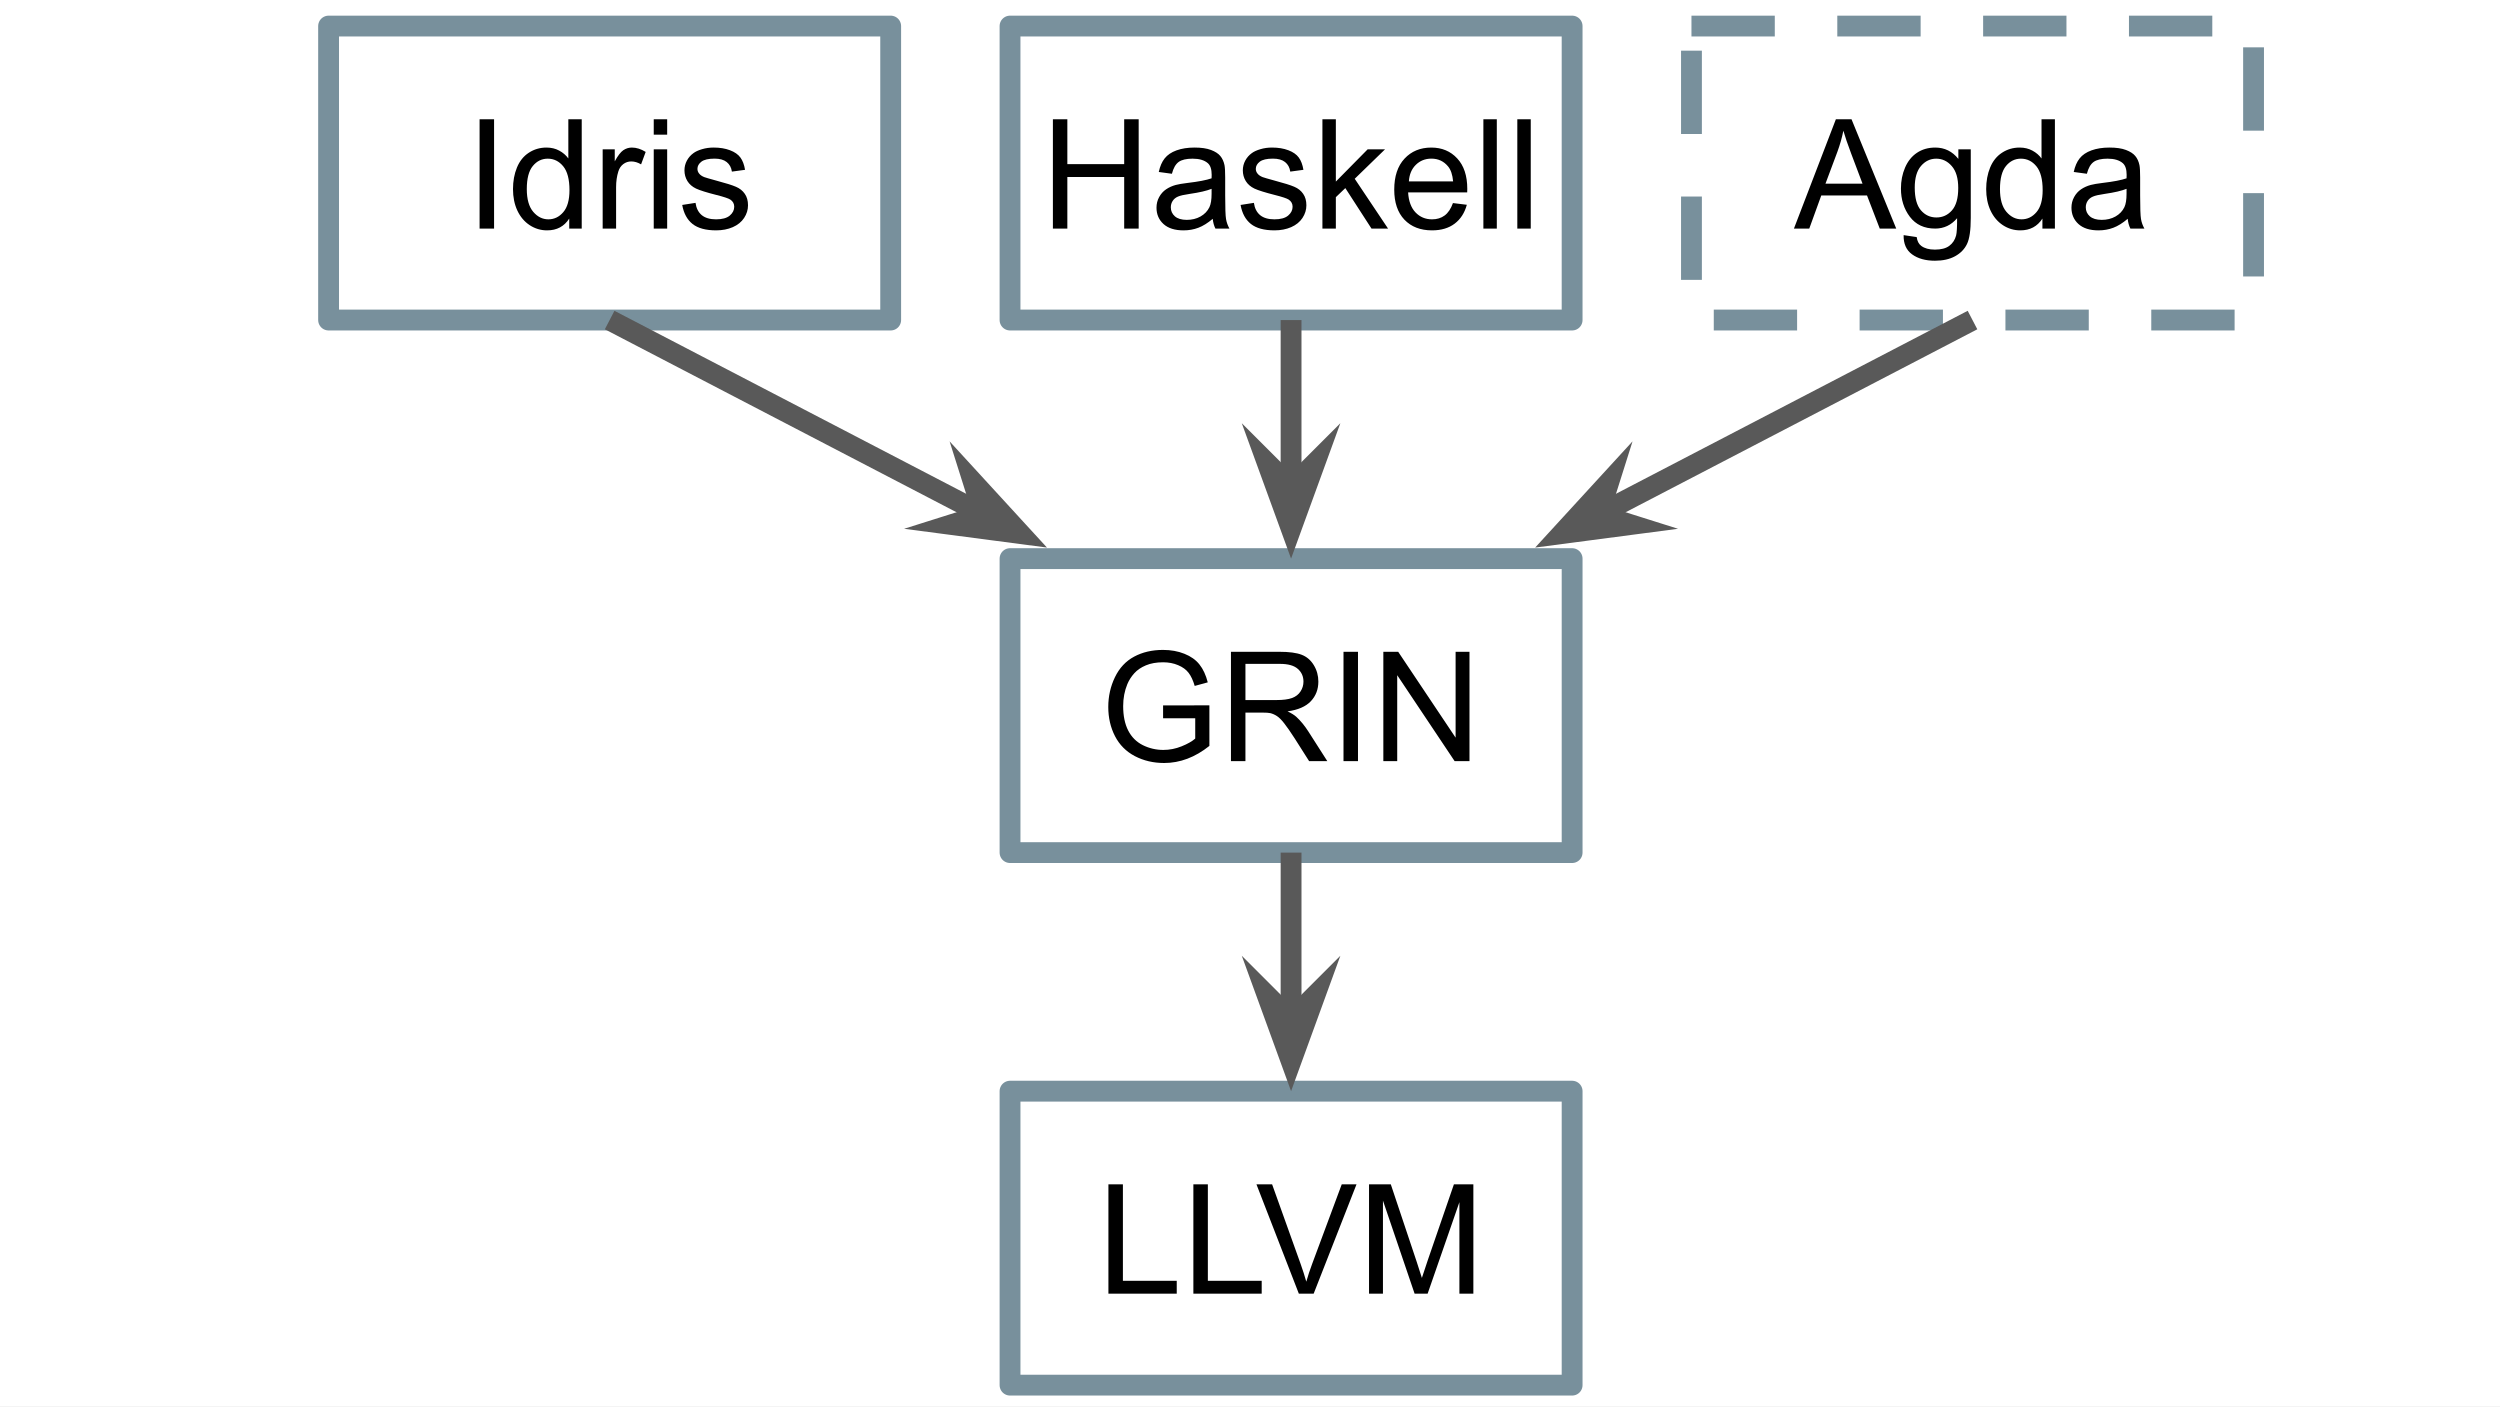
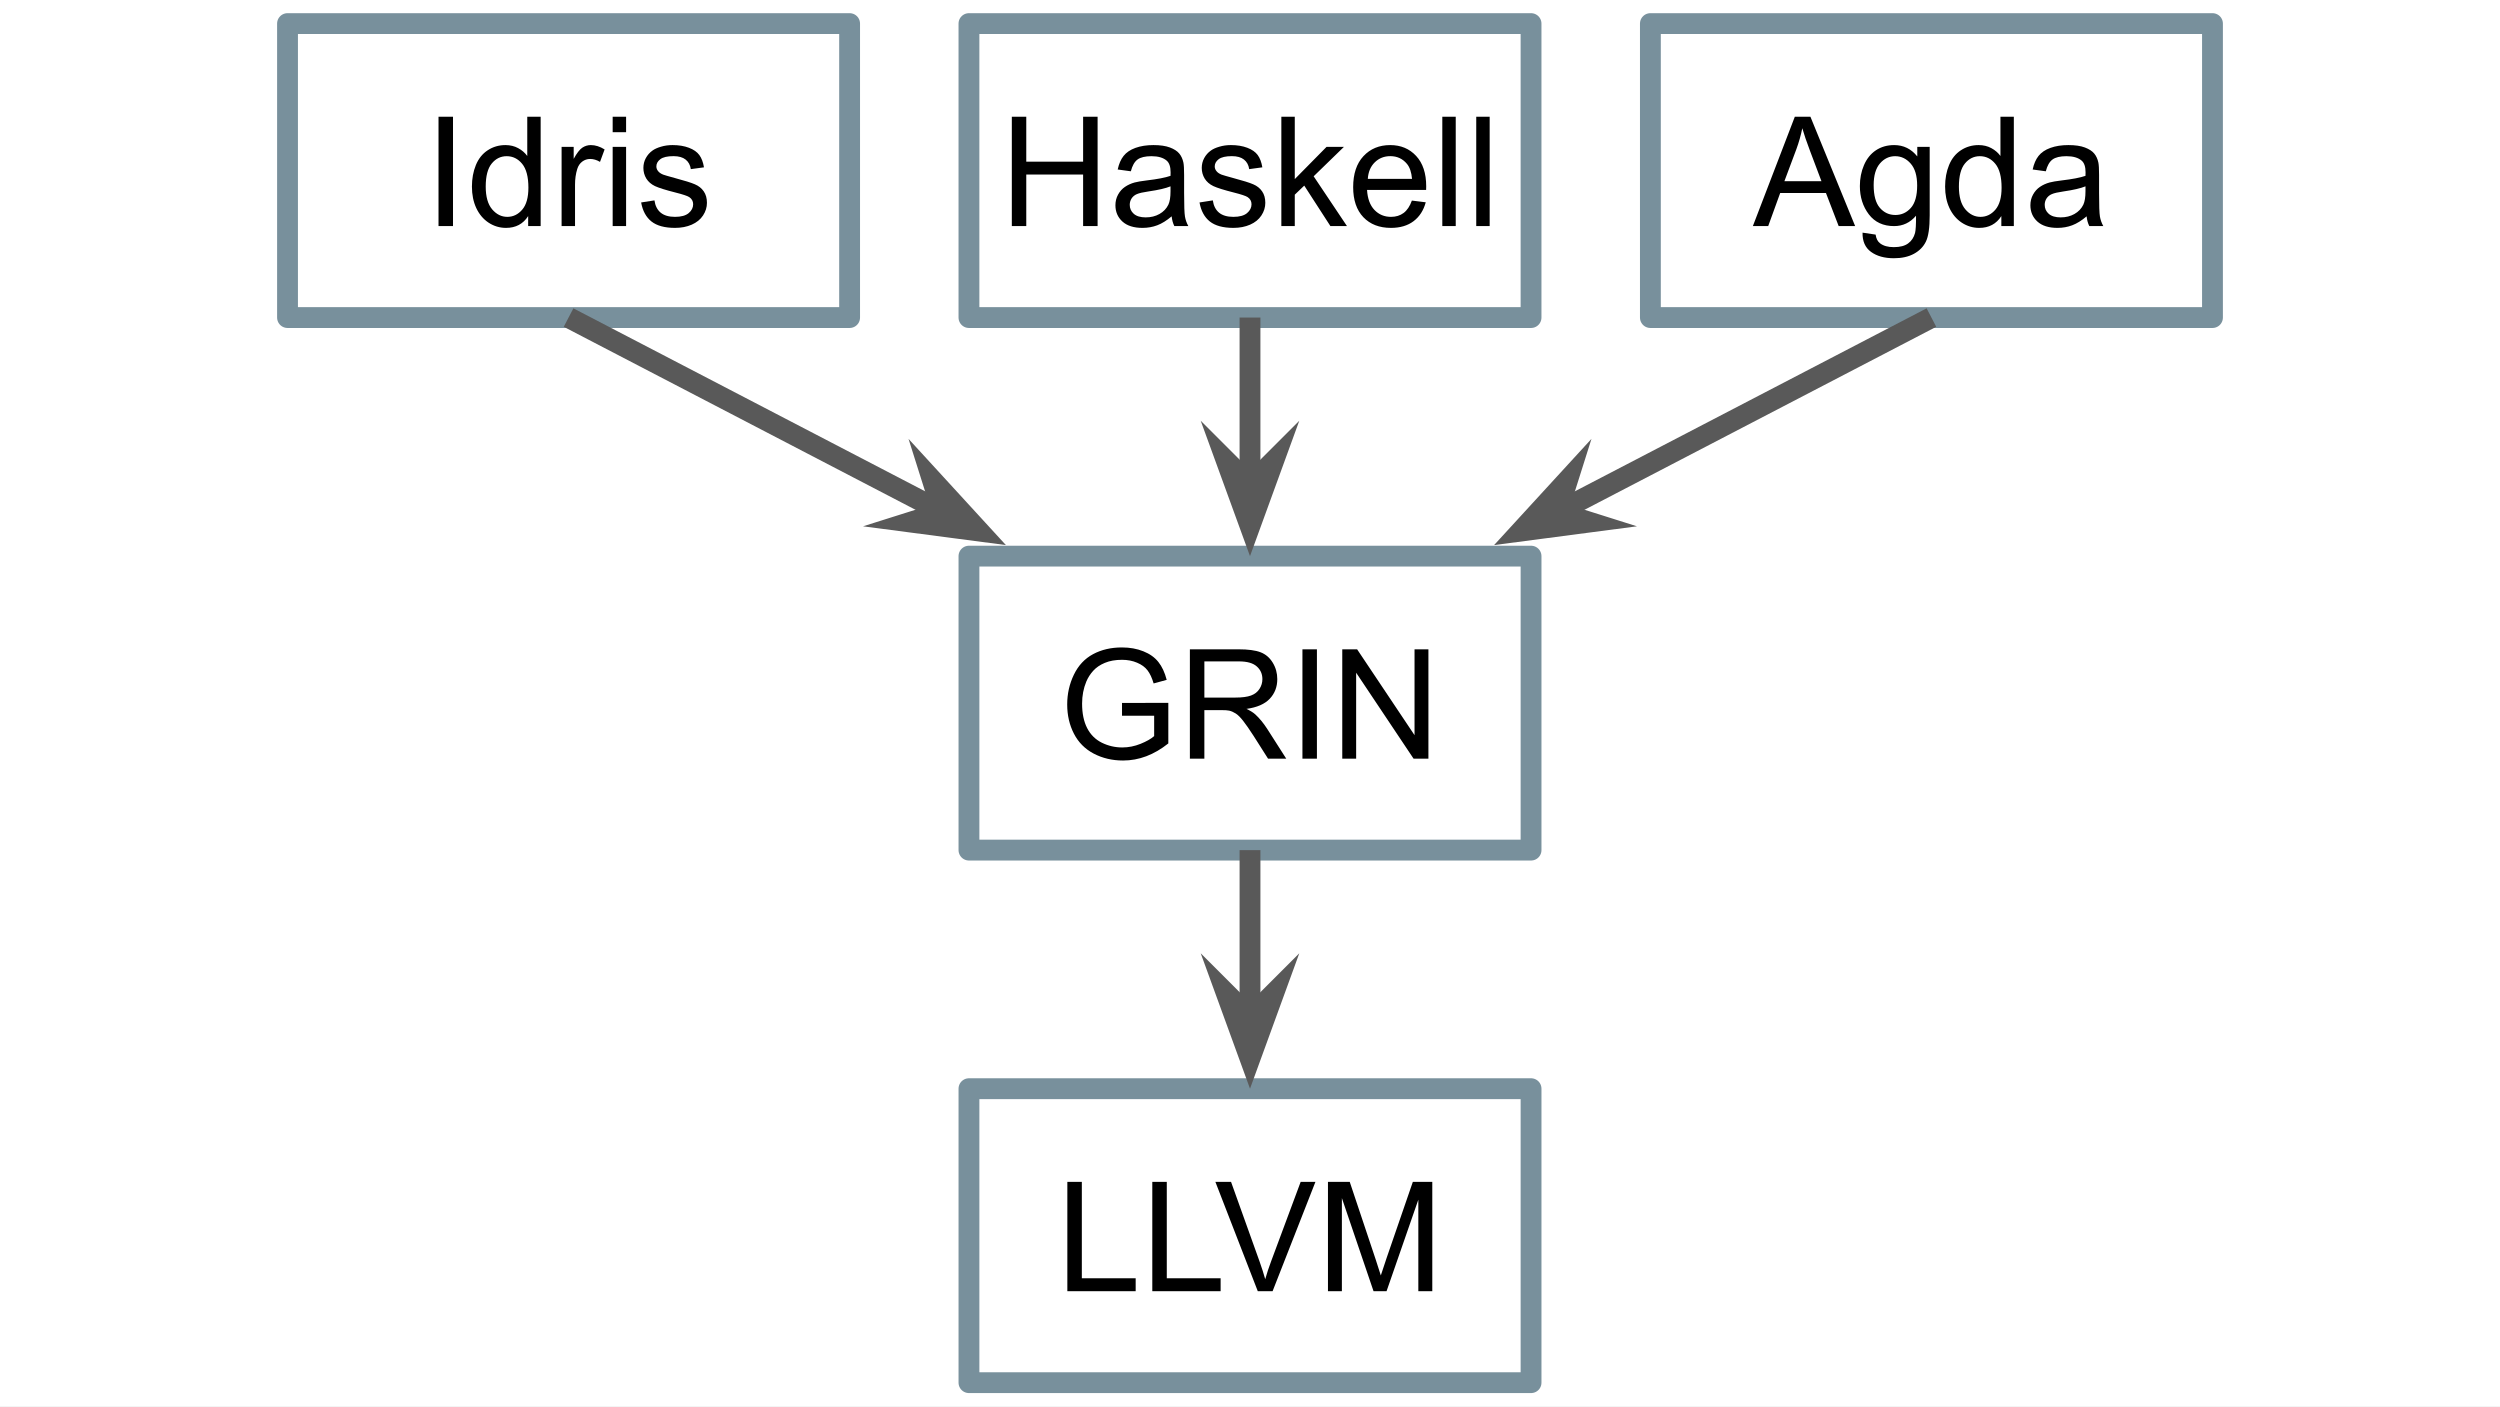
<svg xmlns="http://www.w3.org/2000/svg" version="1.1" viewBox="0.0 0.0 960.0 540.0" fill="none" stroke="none" stroke-linecap="square" stroke-miterlimit="10">
  <clipPath id="g575ff31c98_0_5.0">
    <path d="m0 0l960.0 0l0 540.0l-960.0 0l0 -540.0z" clip-rule="nonzero" />
  </clipPath>
  <g clip-path="url(#g575ff31c98_0_5.0)">
    <path fill="#ffffff" d="m0 0l960.0 0l0 540.0l-960.0 0z" fill-rule="evenodd" />
-     <path fill="#000000" fill-opacity="0.0" d="m126.178 10.013l215.843 0l0 112.882l-215.843 0z" fill-rule="evenodd" />
-     <path stroke="#78909c" stroke-width="8.0" stroke-linejoin="round" stroke-linecap="butt" d="m126.178 10.013l215.843 0l0 112.882l-215.843 0z" fill-rule="evenodd" />
-     <path fill="#000000" d="m184.163 87.774l0 -41.984l5.562 0l0 41.984l-5.562 0zm34.422 0l0 -3.844q-2.891 4.531 -8.5 4.531q-3.641 0 -6.688 -2.0q-3.047 -2.016 -4.734 -5.609q-1.672 -3.594 -1.672 -8.25q0 -4.562 1.516 -8.266q1.531 -3.719 4.562 -5.688q3.031 -1.984 6.781 -1.984q2.75 0 4.891 1.172q2.156 1.156 3.5 3.016l0 -15.062l5.141 0l0 41.984l-4.797 0zm-16.297 -15.172q0 5.828 2.469 8.734q2.469 2.891 5.812 2.891q3.375 0 5.734 -2.766q2.375 -2.766 2.375 -8.438q0 -6.25 -2.406 -9.172q-2.406 -2.922 -5.938 -2.922q-3.422 0 -5.734 2.812q-2.312 2.812 -2.312 8.859zm29.137 15.172l0 -30.422l4.641 0l0 4.609q1.766 -3.234 3.266 -4.266q1.516 -1.031 3.312 -1.031q2.609 0 5.297 1.672l-1.766 4.781q-1.891 -1.125 -3.781 -1.125q-1.688 0 -3.047 1.016q-1.344 1.016 -1.906 2.828q-0.859 2.75 -0.859 6.016l0 15.922l-5.156 0zm19.611 -36.062l0 -5.922l5.156 0l0 5.922l-5.156 0zm0 36.062l0 -30.422l5.156 0l0 30.422l-5.156 0zm10.938 -9.078l5.109 -0.797q0.422 3.062 2.375 4.703q1.969 1.625 5.5 1.625q3.547 0 5.266 -1.438q1.719 -1.453 1.719 -3.406q0 -1.75 -1.516 -2.75q-1.062 -0.688 -5.266 -1.75q-5.672 -1.438 -7.875 -2.469q-2.188 -1.047 -3.328 -2.891q-1.125 -1.859 -1.125 -4.094q0 -2.031 0.938 -3.766q0.938 -1.734 2.531 -2.875q1.203 -0.891 3.281 -1.5q2.078 -0.625 4.453 -0.625q3.578 0 6.281 1.031q2.719 1.031 4.0 2.797q1.297 1.766 1.781 4.719l-5.047 0.688q-0.344 -2.359 -2.0 -3.672q-1.641 -1.312 -4.641 -1.312q-3.547 0 -5.078 1.172q-1.516 1.172 -1.516 2.75q0 1.0 0.641 1.797q0.625 0.828 1.969 1.375q0.781 0.297 4.562 1.328q5.469 1.453 7.625 2.391q2.172 0.922 3.391 2.703q1.234 1.766 1.234 4.406q0 2.578 -1.5 4.859q-1.5 2.281 -4.344 3.531q-2.828 1.234 -6.406 1.234q-5.938 0 -9.047 -2.453q-3.109 -2.469 -3.969 -7.312z" fill-rule="nonzero" />
-     <path fill="#000000" fill-opacity="0.0" d="m387.85 10.013l215.843 0l0 112.882l-215.843 0z" fill-rule="evenodd" />
-     <path stroke="#78909c" stroke-width="8.0" stroke-linejoin="round" stroke-linecap="butt" d="m387.85 10.013l215.843 0l0 112.882l-215.843 0z" fill-rule="evenodd" />
-     <path fill="#000000" d="m404.313 87.774l0 -41.984l5.547 0l0 17.234l21.828 0l0 -17.234l5.562 0l0 41.984l-5.562 0l0 -19.797l-21.828 0l0 19.797l-5.547 0zm61.375 -3.75q-2.875 2.438 -5.531 3.438q-2.641 1.0 -5.672 1.0q-5.016 0 -7.703 -2.438q-2.688 -2.453 -2.688 -6.266q0 -2.234 1.016 -4.078q1.016 -1.859 2.656 -2.969q1.656 -1.125 3.719 -1.688q1.516 -0.406 4.578 -0.781q6.234 -0.734 9.188 -1.766q0.031 -1.062 0.031 -1.359q0 -3.141 -1.453 -4.438q-1.984 -1.75 -5.875 -1.75q-3.641 0 -5.375 1.281q-1.734 1.281 -2.562 4.516l-5.047 -0.688q0.688 -3.234 2.266 -5.219q1.578 -2.0 4.547 -3.078q2.984 -1.078 6.906 -1.078q3.906 0 6.328 0.922q2.438 0.922 3.578 2.312q1.156 1.375 1.609 3.5q0.266 1.312 0.266 4.75l0 6.875q0 7.188 0.328 9.094q0.328 1.906 1.297 3.656l-5.375 0q-0.812 -1.609 -1.031 -3.75zm-0.438 -11.516q-2.797 1.141 -8.422 1.953q-3.172 0.453 -4.5 1.031q-1.312 0.562 -2.031 1.672q-0.703 1.094 -0.703 2.453q0 2.062 1.547 3.438q1.562 1.375 4.578 1.375q2.969 0 5.281 -1.297q2.328 -1.312 3.422 -3.578q0.828 -1.75 0.828 -5.156l0 -1.891zm11.137 6.188l5.109 -0.797q0.422 3.062 2.375 4.703q1.969 1.625 5.5 1.625q3.547 0 5.266 -1.438q1.719 -1.453 1.719 -3.406q0 -1.75 -1.516 -2.75q-1.062 -0.688 -5.266 -1.75q-5.672 -1.438 -7.875 -2.469q-2.188 -1.047 -3.328 -2.891q-1.125 -1.859 -1.125 -4.094q0 -2.031 0.938 -3.766q0.938 -1.734 2.531 -2.875q1.203 -0.891 3.281 -1.5q2.078 -0.625 4.453 -0.625q3.578 0 6.281 1.031q2.719 1.031 4.0 2.797q1.297 1.766 1.781 4.719l-5.047 0.688q-0.344 -2.359 -2.0 -3.672q-1.641 -1.312 -4.641 -1.312q-3.547 0 -5.078 1.172q-1.516 1.172 -1.516 2.75q0 1.0 0.641 1.797q0.625 0.828 1.969 1.375q0.781 0.297 4.562 1.328q5.469 1.453 7.625 2.391q2.172 0.922 3.391 2.703q1.234 1.766 1.234 4.406q0 2.578 -1.5 4.859q-1.5 2.281 -4.344 3.531q-2.828 1.234 -6.406 1.234q-5.938 0 -9.047 -2.453q-3.109 -2.469 -3.969 -7.312zm31.422 9.078l0 -41.984l5.156 0l0 23.938l12.203 -12.375l6.672 0l-11.625 11.297l12.797 19.125l-6.359 0l-10.047 -15.547l-3.641 3.484l0 12.062l-5.156 0zm50.125 -9.797l5.328 0.656q-1.266 4.672 -4.672 7.25q-3.406 2.578 -8.703 2.578q-6.672 0 -10.594 -4.109q-3.906 -4.109 -3.906 -11.531q0 -7.672 3.953 -11.906q3.953 -4.25 10.266 -4.25q6.094 0 9.953 4.156q3.875 4.156 3.875 11.688q0 0.453 -0.031 1.375l-22.688 0q0.297 5.016 2.844 7.688q2.547 2.656 6.359 2.656q2.828 0 4.828 -1.484q2.016 -1.5 3.188 -4.766zm-16.922 -8.328l16.984 0q-0.344 -3.844 -1.953 -5.766q-2.469 -2.969 -6.391 -2.969q-3.547 0 -5.969 2.375q-2.422 2.375 -2.672 6.359zm28.606 18.125l0 -41.984l5.156 0l0 41.984l-5.156 0zm13.032 0l0 -41.984l5.156 0l0 41.984l-5.156 0z" fill-rule="nonzero" />
-     <path fill="#000000" fill-opacity="0.0" d="m649.521 10.013l215.843 0l0 112.882l-215.843 0z" fill-rule="evenodd" />
-     <path stroke="#78909c" stroke-width="8.0" stroke-linejoin="round" stroke-linecap="butt" stroke-dasharray="32.0,24.0" d="m649.521 10.013l215.843 0l0 112.882l-215.843 0z" fill-rule="evenodd" />
-     <path fill="#000000" d="m688.87 87.774l16.109 -41.984l6.0 0l17.172 41.984l-6.328 0l-4.891 -12.719l-17.562 0l-4.609 12.719l-5.891 0zm12.109 -17.234l14.234 0l-4.391 -11.641q-2.0 -5.297 -2.969 -8.703q-0.812 4.047 -2.266 8.016l-4.609 12.328zm30.014 19.75l5.016 0.75q0.312 2.312 1.75 3.375q1.906 1.438 5.234 1.438q3.578 0 5.516 -1.438q1.953 -1.422 2.641 -4.0q0.406 -1.578 0.375 -6.625q-3.375 3.984 -8.422 3.984q-6.266 0 -9.703 -4.516q-3.438 -4.531 -3.438 -10.859q0 -4.359 1.578 -8.031q1.578 -3.688 4.562 -5.688q3.0 -2.016 7.031 -2.016q5.391 0 8.875 4.359l0 -3.672l4.766 0l0 26.297q0 7.109 -1.453 10.062q-1.438 2.969 -4.578 4.688q-3.141 1.719 -7.719 1.719q-5.438 0 -8.797 -2.453q-3.344 -2.438 -3.234 -7.375zm4.266 -18.266q0 5.984 2.375 8.734q2.375 2.75 5.953 2.75q3.562 0 5.969 -2.734q2.406 -2.734 2.406 -8.578q0 -5.594 -2.484 -8.422q-2.469 -2.844 -5.969 -2.844q-3.438 0 -5.844 2.797q-2.406 2.797 -2.406 8.297zm49.028 15.75l0 -3.844q-2.891 4.531 -8.5 4.531q-3.641 0 -6.688 -2.0q-3.047 -2.016 -4.734 -5.609q-1.672 -3.594 -1.672 -8.25q0 -4.562 1.516 -8.266q1.531 -3.719 4.562 -5.688q3.031 -1.984 6.781 -1.984q2.75 0 4.891 1.172q2.156 1.156 3.5 3.016l0 -15.062l5.141 0l0 41.984l-4.797 0zm-16.297 -15.172q0 5.828 2.469 8.734q2.469 2.891 5.812 2.891q3.375 0 5.734 -2.766q2.375 -2.766 2.375 -8.438q0 -6.25 -2.406 -9.172q-2.406 -2.922 -5.938 -2.922q-3.422 0 -5.734 2.812q-2.312 2.812 -2.312 8.859zm49.044 11.422q-2.875 2.438 -5.531 3.438q-2.641 1.0 -5.672 1.0q-5.016 0 -7.703 -2.438q-2.688 -2.453 -2.688 -6.266q0 -2.234 1.016 -4.078q1.016 -1.859 2.656 -2.969q1.656 -1.125 3.719 -1.688q1.516 -0.406 4.578 -0.781q6.234 -0.734 9.188 -1.766q0.031 -1.062 0.031 -1.359q0 -3.141 -1.453 -4.438q-1.984 -1.75 -5.875 -1.75q-3.641 0 -5.375 1.281q-1.734 1.281 -2.562 4.516l-5.047 -0.688q0.688 -3.234 2.266 -5.219q1.578 -2.0 4.547 -3.078q2.984 -1.078 6.906 -1.078q3.906 0 6.328 0.922q2.438 0.922 3.578 2.312q1.156 1.375 1.609 3.5q0.266 1.312 0.266 4.75l0 6.875q0 7.188 0.328 9.094q0.328 1.906 1.297 3.656l-5.375 0q-0.812 -1.609 -1.031 -3.75zm-0.438 -11.516q-2.797 1.141 -8.422 1.953q-3.172 0.453 -4.5 1.031q-1.312 0.562 -2.031 1.672q-0.703 1.094 -0.703 2.453q0 2.062 1.547 3.438q1.562 1.375 4.578 1.375q2.969 0 5.281 -1.297q2.328 -1.312 3.422 -3.578q0.828 -1.75 0.828 -5.156l0 -1.891z" fill-rule="nonzero" />
-     <path fill="#000000" fill-opacity="0.0" d="m387.852 214.511l215.843 0l0 112.882l-215.843 0z" fill-rule="evenodd" />
-     <path stroke="#78909c" stroke-width="8.0" stroke-linejoin="round" stroke-linecap="butt" d="m387.852 214.511l215.843 0l0 112.882l-215.843 0z" fill-rule="evenodd" />
-     <path fill="#000000" d="m446.625 275.804l0 -4.922l17.781 -0.031l0 15.578q-4.094 3.266 -8.453 4.922q-4.344 1.641 -8.922 1.641q-6.188 0 -11.25 -2.641q-5.047 -2.656 -7.625 -7.672q-2.578 -5.016 -2.578 -11.203q0 -6.125 2.562 -11.438q2.562 -5.312 7.375 -7.891q4.812 -2.578 11.078 -2.578q4.562 0 8.234 1.484q3.688 1.469 5.766 4.109q2.094 2.625 3.188 6.859l-5.016 1.375q-0.938 -3.203 -2.344 -5.031q-1.406 -1.844 -4.016 -2.937q-2.594 -1.109 -5.781 -1.109q-3.812 0 -6.594 1.172q-2.766 1.156 -4.469 3.047q-1.703 1.891 -2.656 4.156q-1.609 3.891 -1.609 8.438q0 5.625 1.938 9.406q1.938 3.766 5.625 5.609q3.703 1.828 7.859 1.828q3.609 0 7.031 -1.391q3.438 -1.391 5.219 -2.969l0 -7.812l-12.344 0zm26.062 16.469l0 -41.984l18.625 0q5.609 0 8.531 1.141q2.922 1.125 4.656 3.984q1.75 2.859 1.75 6.328q0 4.469 -2.891 7.531q-2.891 3.062 -8.938 3.891q2.219 1.062 3.359 2.094q2.438 2.234 4.609 5.594l7.297 11.422l-6.984 0l-5.547 -8.734q-2.438 -3.781 -4.016 -5.781q-1.578 -2.016 -2.828 -2.812q-1.234 -0.797 -2.531 -1.109q-0.938 -0.203 -3.094 -0.203l-6.438 0l0 18.641l-5.562 0zm5.562 -23.453l11.938 0q3.812 0 5.953 -0.781q2.156 -0.797 3.266 -2.531q1.125 -1.734 1.125 -3.766q0 -2.984 -2.172 -4.891q-2.156 -1.922 -6.828 -1.922l-13.281 0l0 13.891zm37.657 23.453l0 -41.984l5.562 0l0 41.984l-5.562 0zm15.297 0l0 -41.984l5.703 0l22.047 32.969l0 -32.969l5.328 0l0 41.984l-5.703 0l-22.047 -33.0l0 33.0l-5.328 0z" fill-rule="nonzero" />
-     <path fill="#000000" fill-opacity="0.0" d="m387.852 419.01l215.843 0l0 112.882l-215.843 0z" fill-rule="evenodd" />
-     <path stroke="#78909c" stroke-width="8.0" stroke-linejoin="round" stroke-linecap="butt" d="m387.852 419.01l215.843 0l0 112.882l-215.843 0z" fill-rule="evenodd" />
-     <path fill="#000000" d="m425.633 496.771l0 -41.984l5.562 0l0 37.031l20.672 0l0 4.953l-26.234 0zm32.622 0l0 -41.984l5.562 0l0 37.031l20.672 0l0 4.953l-26.234 0zm40.502 0l-16.281 -41.984l6.016 0l10.922 30.5q1.312 3.672 2.203 6.875q0.969 -3.438 2.266 -6.875l11.344 -30.5l5.672 0l-16.453 41.984l-5.688 0zm26.951 0l0 -41.984l8.359 0l9.938 29.719q1.375 4.156 2.0 6.219q0.719 -2.281 2.234 -6.734l10.062 -29.203l7.469 0l0 41.984l-5.359 0l0 -35.141l-12.203 35.141l-5.0 0l-12.156 -35.75l0 35.75l-5.344 0z" fill-rule="nonzero" />
-     <path fill="#000000" fill-opacity="0.0" d="m234.1 122.895l167.937 87.37" fill-rule="evenodd" />
-     <path stroke="#595959" stroke-width="8.0" stroke-linejoin="round" stroke-linecap="butt" d="m234.1 122.895l143.615 74.716" fill-rule="evenodd" />
-     <path fill="#595959" stroke="#595959" stroke-width="8.0" stroke-linecap="butt" d="m377.715 197.611l-12.133 3.829l26.08 3.427l-17.776 -19.389z" fill-rule="evenodd" />
-     <path fill="#000000" fill-opacity="0.0" d="m495.771 122.895l0 91.622" fill-rule="evenodd" />
-     <path stroke="#595959" stroke-width="8.0" stroke-linejoin="round" stroke-linecap="butt" d="m495.771 122.895l0 64.205" fill-rule="evenodd" />
-     <path fill="#595959" stroke="#595959" stroke-width="8.0" stroke-linecap="butt" d="m495.771 187.1l-8.997 -8.997l8.997 24.718l8.997 -24.718z" fill-rule="evenodd" />
-     <path fill="#000000" fill-opacity="0.0" d="m495.773 327.393l0 91.622" fill-rule="evenodd" />
-     <path stroke="#595959" stroke-width="8.0" stroke-linejoin="round" stroke-linecap="butt" d="m495.773 327.393l0 64.205" fill-rule="evenodd" />
-     <path fill="#595959" stroke="#595959" stroke-width="8.0" stroke-linecap="butt" d="m495.773 391.599l-8.997 -8.997l8.997 24.718l8.997 -24.718z" fill-rule="evenodd" />
-     <path fill="#000000" fill-opacity="0.0" d="m757.438 122.895l-167.937 87.37" fill-rule="evenodd" />
-     <path stroke="#595959" stroke-width="8.0" stroke-linejoin="round" stroke-linecap="butt" d="m757.438 122.895l-143.615 74.716" fill-rule="evenodd" />
-     <path fill="#595959" stroke="#595959" stroke-width="8.0" stroke-linecap="butt" d="m613.823 197.611l3.829 -12.133l-17.776 19.389l26.08 -3.427z" fill-rule="evenodd" />
+     <path fill="#000000" fill-opacity="0.0" d="m110.407 9.06l215.843 0l0 112.882l-215.843 0z" fill-rule="evenodd" />
+     <path stroke="#78909c" stroke-width="8.0" stroke-linejoin="round" stroke-linecap="butt" d="m110.407 9.06l215.843 0l0 112.882l-215.843 0z" fill-rule="evenodd" />
+     <path fill="#000000" d="m168.391 86.821l0 -41.984l5.562 0l0 41.984l-5.562 0zm34.422 0l0 -3.844q-2.891 4.531 -8.5 4.531q-3.641 0 -6.688 -2.0q-3.047 -2.016 -4.734 -5.609q-1.672 -3.594 -1.672 -8.25q0 -4.562 1.516 -8.266q1.531 -3.719 4.562 -5.688q3.031 -1.984 6.781 -1.984q2.75 0 4.891 1.172q2.156 1.156 3.5 3.016l0 -15.062l5.141 0l0 41.984l-4.797 0zm-16.297 -15.172q0 5.828 2.469 8.734q2.469 2.891 5.812 2.891q3.375 0 5.734 -2.766q2.375 -2.766 2.375 -8.438q0 -6.25 -2.406 -9.172q-2.406 -2.922 -5.938 -2.922q-3.422 0 -5.734 2.812q-2.312 2.812 -2.312 8.859zm29.137 15.172l0 -30.422l4.641 0l0 4.609q1.766 -3.234 3.266 -4.266q1.516 -1.031 3.312 -1.031q2.609 0 5.297 1.672l-1.766 4.781q-1.891 -1.125 -3.781 -1.125q-1.688 0 -3.047 1.016q-1.344 1.016 -1.906 2.828q-0.859 2.75 -0.859 6.016l0 15.922l-5.156 0zm19.611 -36.062l0 -5.922l5.156 0l0 5.922l-5.156 0zm0 36.062l0 -30.422l5.156 0l0 30.422l-5.156 0zm10.938 -9.078l5.109 -0.797q0.422 3.062 2.375 4.703q1.969 1.625 5.5 1.625q3.547 0 5.266 -1.438q1.719 -1.453 1.719 -3.406q0 -1.75 -1.516 -2.75q-1.062 -0.688 -5.266 -1.75q-5.672 -1.438 -7.875 -2.469q-2.188 -1.047 -3.328 -2.891q-1.125 -1.859 -1.125 -4.094q0 -2.031 0.938 -3.766q0.938 -1.734 2.531 -2.875q1.203 -0.891 3.281 -1.5q2.078 -0.625 4.453 -0.625q3.578 0 6.281 1.031q2.719 1.031 4.0 2.797q1.297 1.766 1.781 4.719l-5.047 0.688q-0.344 -2.359 -2.0 -3.672q-1.641 -1.312 -4.641 -1.312q-3.547 0 -5.078 1.172q-1.516 1.172 -1.516 2.75q0 1 0.641 1.797q0.625 0.828 1.969 1.375q0.781 0.297 4.562 1.328q5.469 1.453 7.625 2.391q2.172 0.922 3.391 2.703q1.234 1.766 1.234 4.406q0 2.578 -1.5 4.859q-1.5 2.281 -4.344 3.531q-2.828 1.234 -6.406 1.234q-5.938 0 -9.047 -2.453q-3.109 -2.469 -3.969 -7.312z" fill-rule="nonzero" />
+     <path fill="#000000" fill-opacity="0.0" d="m372.078 9.06l215.843 0l0 112.882l-215.843 0z" fill-rule="evenodd" />
+     <path stroke="#78909c" stroke-width="8.0" stroke-linejoin="round" stroke-linecap="butt" d="m372.078 9.06l215.843 0l0 112.882l-215.843 0z" fill-rule="evenodd" />
+     <path fill="#000000" d="m388.541 86.821l0 -41.984l5.547 0l0 17.234l21.828 0l0 -17.234l5.562 0l0 41.984l-5.562 0l0 -19.797l-21.828 0l0 19.797l-5.547 0zm61.375 -3.75q-2.875 2.438 -5.531 3.438q-2.641 1.0 -5.672 1.0q-5.016 0 -7.703 -2.438q-2.688 -2.453 -2.688 -6.266q0 -2.234 1.016 -4.078q1.016 -1.859 2.656 -2.969q1.656 -1.125 3.719 -1.688q1.516 -0.406 4.578 -0.781q6.234 -0.734 9.188 -1.766q0.031 -1.062 0.031 -1.359q0 -3.141 -1.453 -4.437q-1.984 -1.75 -5.875 -1.75q-3.641 0 -5.375 1.281q-1.734 1.281 -2.562 4.516l-5.047 -0.688q0.688 -3.234 2.266 -5.219q1.578 -2.0 4.547 -3.078q2.984 -1.078 6.906 -1.078q3.906 0 6.328 0.922q2.438 0.922 3.578 2.312q1.156 1.375 1.609 3.5q0.266 1.312 0.266 4.75l0 6.875q0 7.188 0.328 9.094q0.328 1.906 1.297 3.656l-5.375 0q-0.812 -1.609 -1.031 -3.75zm-0.438 -11.516q-2.797 1.141 -8.422 1.953q-3.172 0.453 -4.5 1.031q-1.312 0.562 -2.031 1.672q-0.703 1.094 -0.703 2.453q0 2.062 1.547 3.438q1.562 1.375 4.578 1.375q2.969 0 5.281 -1.297q2.328 -1.312 3.422 -3.578q0.828 -1.75 0.828 -5.156l0 -1.891zm11.137 6.188l5.109 -0.797q0.422 3.062 2.375 4.703q1.969 1.625 5.5 1.625q3.547 0 5.266 -1.438q1.719 -1.453 1.719 -3.406q0 -1.75 -1.516 -2.75q-1.062 -0.688 -5.266 -1.75q-5.672 -1.438 -7.875 -2.469q-2.188 -1.047 -3.328 -2.891q-1.125 -1.859 -1.125 -4.094q0 -2.031 0.938 -3.766q0.938 -1.734 2.531 -2.875q1.203 -0.891 3.281 -1.5q2.078 -0.625 4.453 -0.625q3.578 0 6.281 1.031q2.719 1.031 4.0 2.797q1.297 1.766 1.781 4.719l-5.047 0.688q-0.344 -2.359 -2.0 -3.672q-1.641 -1.312 -4.641 -1.312q-3.547 0 -5.078 1.172q-1.516 1.172 -1.516 2.75q0 1 0.641 1.797q0.625 0.828 1.969 1.375q0.781 0.297 4.562 1.328q5.469 1.453 7.625 2.391q2.172 0.922 3.391 2.703q1.234 1.766 1.234 4.406q0 2.578 -1.5 4.859q-1.5 2.281 -4.344 3.531q-2.828 1.234 -6.406 1.234q-5.938 0 -9.047 -2.453q-3.109 -2.469 -3.969 -7.312zm31.422 9.078l0 -41.984l5.156 0l0 23.937l12.203 -12.375l6.672 0l-11.625 11.297l12.797 19.125l-6.359 0l-10.047 -15.547l-3.641 3.484l0 12.062l-5.156 0zm50.125 -9.797l5.328 0.656q-1.266 4.672 -4.672 7.25q-3.406 2.578 -8.703 2.578q-6.672 0 -10.594 -4.109q-3.906 -4.109 -3.906 -11.531q0 -7.672 3.953 -11.906q3.953 -4.25 10.266 -4.25q6.094 0 9.953 4.156q3.875 4.156 3.875 11.687q0 0.453 -0.031 1.375l-22.688 0q0.297 5.016 2.844 7.688q2.547 2.656 6.359 2.656q2.828 0 4.828 -1.484q2.016 -1.5 3.188 -4.766zm-16.922 -8.328l16.984 0q-0.344 -3.844 -1.953 -5.766q-2.469 -2.969 -6.391 -2.969q-3.547 0 -5.969 2.375q-2.422 2.375 -2.672 6.359zm28.606 18.125l0 -41.984l5.156 0l0 41.984l-5.156 0zm13.031 0l0 -41.984l5.156 0l0 41.984l-5.156 0z" fill-rule="nonzero" />
+     <path fill="#000000" fill-opacity="0.0" d="m633.75 9.06l215.843 0l0 112.882l-215.843 0z" fill-rule="evenodd" />
+     <path stroke="#78909c" stroke-width="8.0" stroke-linejoin="round" stroke-linecap="butt" d="m633.75 9.06l215.843 0l0 112.882l-215.843 0z" fill-rule="evenodd" />
+     <path fill="#000000" d="m673.098 86.821l16.109 -41.984l6.0 0l17.172 41.984l-6.328 0l-4.891 -12.719l-17.562 0l-4.609 12.719l-5.891 0zm12.109 -17.234l14.234 0l-4.391 -11.641q-2.0 -5.297 -2.969 -8.703q-0.812 4.047 -2.266 8.016l-4.609 12.328zm30.014 19.75l5.016 0.75q0.312 2.312 1.75 3.375q1.906 1.438 5.234 1.438q3.578 0 5.516 -1.438q1.953 -1.422 2.641 -4.0q0.406 -1.578 0.375 -6.625q-3.375 3.984 -8.422 3.984q-6.266 0 -9.703 -4.516q-3.438 -4.531 -3.438 -10.859q0 -4.359 1.578 -8.031q1.578 -3.688 4.562 -5.688q3.0 -2.016 7.031 -2.016q5.391 0 8.875 4.359l0 -3.672l4.766 0l0 26.297q0 7.109 -1.453 10.062q-1.438 2.969 -4.578 4.688q-3.141 1.719 -7.719 1.719q-5.438 0 -8.797 -2.453q-3.344 -2.438 -3.234 -7.375zm4.266 -18.266q0 5.984 2.375 8.734q2.375 2.75 5.953 2.75q3.562 0 5.969 -2.734q2.406 -2.734 2.406 -8.578q0 -5.594 -2.484 -8.422q-2.469 -2.844 -5.969 -2.844q-3.438 0 -5.844 2.797q-2.406 2.797 -2.406 8.297zm49.028 15.75l0 -3.844q-2.891 4.531 -8.5 4.531q-3.641 0 -6.688 -2.0q-3.047 -2.016 -4.734 -5.609q-1.672 -3.594 -1.672 -8.25q0 -4.562 1.516 -8.266q1.531 -3.719 4.562 -5.688q3.031 -1.984 6.781 -1.984q2.75 0 4.891 1.172q2.156 1.156 3.5 3.016l0 -15.062l5.141 0l0 41.984l-4.797 0zm-16.297 -15.172q0 5.828 2.469 8.734q2.469 2.891 5.812 2.891q3.375 0 5.734 -2.766q2.375 -2.766 2.375 -8.438q0 -6.25 -2.406 -9.172q-2.406 -2.922 -5.938 -2.922q-3.422 0 -5.734 2.812q-2.312 2.812 -2.312 8.859zm49.044 11.422q-2.875 2.438 -5.531 3.438q-2.641 1.0 -5.672 1.0q-5.016 0 -7.703 -2.438q-2.688 -2.453 -2.688 -6.266q0 -2.234 1.016 -4.078q1.016 -1.859 2.656 -2.969q1.656 -1.125 3.719 -1.688q1.516 -0.406 4.578 -0.781q6.234 -0.734 9.188 -1.766q0.031 -1.062 0.031 -1.359q0 -3.141 -1.453 -4.437q-1.984 -1.75 -5.875 -1.75q-3.641 0 -5.375 1.281q-1.734 1.281 -2.562 4.516l-5.047 -0.688q0.688 -3.234 2.266 -5.219q1.578 -2.0 4.547 -3.078q2.984 -1.078 6.906 -1.078q3.906 0 6.328 0.922q2.438 0.922 3.578 2.312q1.156 1.375 1.609 3.5q0.266 1.312 0.266 4.75l0 6.875q0 7.188 0.328 9.094q0.328 1.906 1.297 3.656l-5.375 0q-0.812 -1.609 -1.031 -3.75zm-0.438 -11.516q-2.797 1.141 -8.422 1.953q-3.172 0.453 -4.5 1.031q-1.312 0.562 -2.031 1.672q-0.703 1.094 -0.703 2.453q0 2.062 1.547 3.438q1.562 1.375 4.578 1.375q2.969 0 5.281 -1.297q2.328 -1.312 3.422 -3.578q0.828 -1.75 0.828 -5.156l0 -1.891z" fill-rule="nonzero" />
+     <path fill="#000000" fill-opacity="0.0" d="m372.08 213.559l215.843 0l0 112.882l-215.843 0z" fill-rule="evenodd" />
+     <path stroke="#78909c" stroke-width="8.0" stroke-linejoin="round" stroke-linecap="butt" d="m372.08 213.559l215.843 0l0 112.882l-215.843 0z" fill-rule="evenodd" />
+     <path fill="#000000" d="m430.853 274.851l0 -4.922l17.781 -0.031l0 15.578q-4.094 3.266 -8.453 4.922q-4.344 1.641 -8.922 1.641q-6.188 0 -11.25 -2.641q-5.047 -2.656 -7.625 -7.672q-2.578 -5.016 -2.578 -11.203q0 -6.125 2.562 -11.438q2.562 -5.312 7.375 -7.891q4.812 -2.578 11.078 -2.578q4.562 0 8.234 1.484q3.688 1.469 5.766 4.109q2.094 2.625 3.188 6.859l-5.016 1.375q-0.938 -3.203 -2.344 -5.031q-1.406 -1.844 -4.016 -2.937q-2.594 -1.109 -5.781 -1.109q-3.812 0 -6.594 1.172q-2.766 1.156 -4.469 3.047q-1.703 1.891 -2.656 4.156q-1.609 3.891 -1.609 8.438q0 5.625 1.938 9.406q1.938 3.766 5.625 5.609q3.703 1.828 7.859 1.828q3.609 0 7.031 -1.391q3.438 -1.391 5.219 -2.969l0 -7.812l-12.344 0zm26.062 16.469l0 -41.984l18.625 0q5.609 0 8.531 1.141q2.922 1.125 4.656 3.984q1.75 2.859 1.75 6.328q0 4.469 -2.891 7.531q-2.891 3.062 -8.938 3.891q2.219 1.062 3.359 2.094q2.438 2.234 4.609 5.594l7.297 11.422l-6.984 0l-5.547 -8.734q-2.438 -3.781 -4.016 -5.781q-1.578 -2.016 -2.828 -2.812q-1.234 -0.797 -2.531 -1.109q-0.938 -0.203 -3.094 -0.203l-6.438 0l0 18.641l-5.562 0zm5.562 -23.453l11.938 0q3.812 0 5.953 -0.781q2.156 -0.797 3.266 -2.531q1.125 -1.734 1.125 -3.766q0 -2.984 -2.172 -4.891q-2.156 -1.922 -6.828 -1.922l-13.281 0l0 13.891zm37.657 23.453l0 -41.984l5.562 0l0 41.984l-5.562 0zm15.297 0l0 -41.984l5.703 0l22.047 32.969l0 -32.969l5.328 0l0 41.984l-5.703 0l-22.047 -33.0l0 33.0l-5.328 0z" fill-rule="nonzero" />
+     <path fill="#000000" fill-opacity="0.0" d="m372.08 418.057l215.843 0l0 112.882l-215.843 0z" fill-rule="evenodd" />
+     <path stroke="#78909c" stroke-width="8.0" stroke-linejoin="round" stroke-linecap="butt" d="m372.08 418.057l215.843 0l0 112.882l-215.843 0z" fill-rule="evenodd" />
+     <path fill="#000000" d="m409.862 495.818l0 -41.984l5.562 0l0 37.031l20.672 0l0 4.953l-26.234 0zm32.622 0l0 -41.984l5.562 0l0 37.031l20.672 0l0 4.953l-26.234 0zm40.502 0l-16.281 -41.984l6.016 0l10.922 30.5q1.312 3.672 2.203 6.875q0.969 -3.438 2.266 -6.875l11.344 -30.5l5.672 0l-16.453 41.984l-5.688 0zm26.951 0l0 -41.984l8.359 0l9.938 29.719q1.375 4.156 2.0 6.219q0.719 -2.281 2.234 -6.734l10.062 -29.203l7.469 0l0 41.984l-5.359 0l0 -35.141l-12.203 35.141l-5.0 0l-12.156 -35.75l0 35.75l-5.344 0z" fill-rule="nonzero" />
+     <path fill="#000000" fill-opacity="0.0" d="m218.328 121.942l167.937 87.37" fill-rule="evenodd" />
+     <path stroke="#595959" stroke-width="8.0" stroke-linejoin="round" stroke-linecap="butt" d="m218.328 121.942l143.615 74.716" fill-rule="evenodd" />
+     <path fill="#595959" stroke="#595959" stroke-width="8.0" stroke-linecap="butt" d="m361.943 196.659l-12.133 3.829l26.08 3.427l-17.776 -19.389z" fill-rule="evenodd" />
+     <path fill="#000000" fill-opacity="0.0" d="m479.999 121.942l0 91.622" fill-rule="evenodd" />
+     <path stroke="#595959" stroke-width="8.0" stroke-linejoin="round" stroke-linecap="butt" d="m479.999 121.942l0 64.205" fill-rule="evenodd" />
+     <path fill="#595959" stroke="#595959" stroke-width="8.0" stroke-linecap="butt" d="m479.999 186.148l-8.997 -8.997l8.997 24.718l8.997 -24.718z" fill-rule="evenodd" />
+     <path fill="#000000" fill-opacity="0.0" d="m480.002 326.441l0 91.622" fill-rule="evenodd" />
+     <path stroke="#595959" stroke-width="8.0" stroke-linejoin="round" stroke-linecap="butt" d="m480.002 326.441l0 64.205" fill-rule="evenodd" />
+     <path fill="#595959" stroke="#595959" stroke-width="8.0" stroke-linecap="butt" d="m480.002 390.646l-8.997 -8.997l8.997 24.718l8.997 -24.718z" fill-rule="evenodd" />
+     <path fill="#000000" fill-opacity="0.0" d="m741.667 121.942l-167.937 87.37" fill-rule="evenodd" />
+     <path stroke="#595959" stroke-width="8.0" stroke-linejoin="round" stroke-linecap="butt" d="m741.667 121.942l-143.615 74.716" fill-rule="evenodd" />
+     <path fill="#595959" stroke="#595959" stroke-width="8.0" stroke-linecap="butt" d="m598.052 196.659l3.829 -12.133l-17.776 19.389l26.08 -3.427z" fill-rule="evenodd" />
  </g>
</svg>
